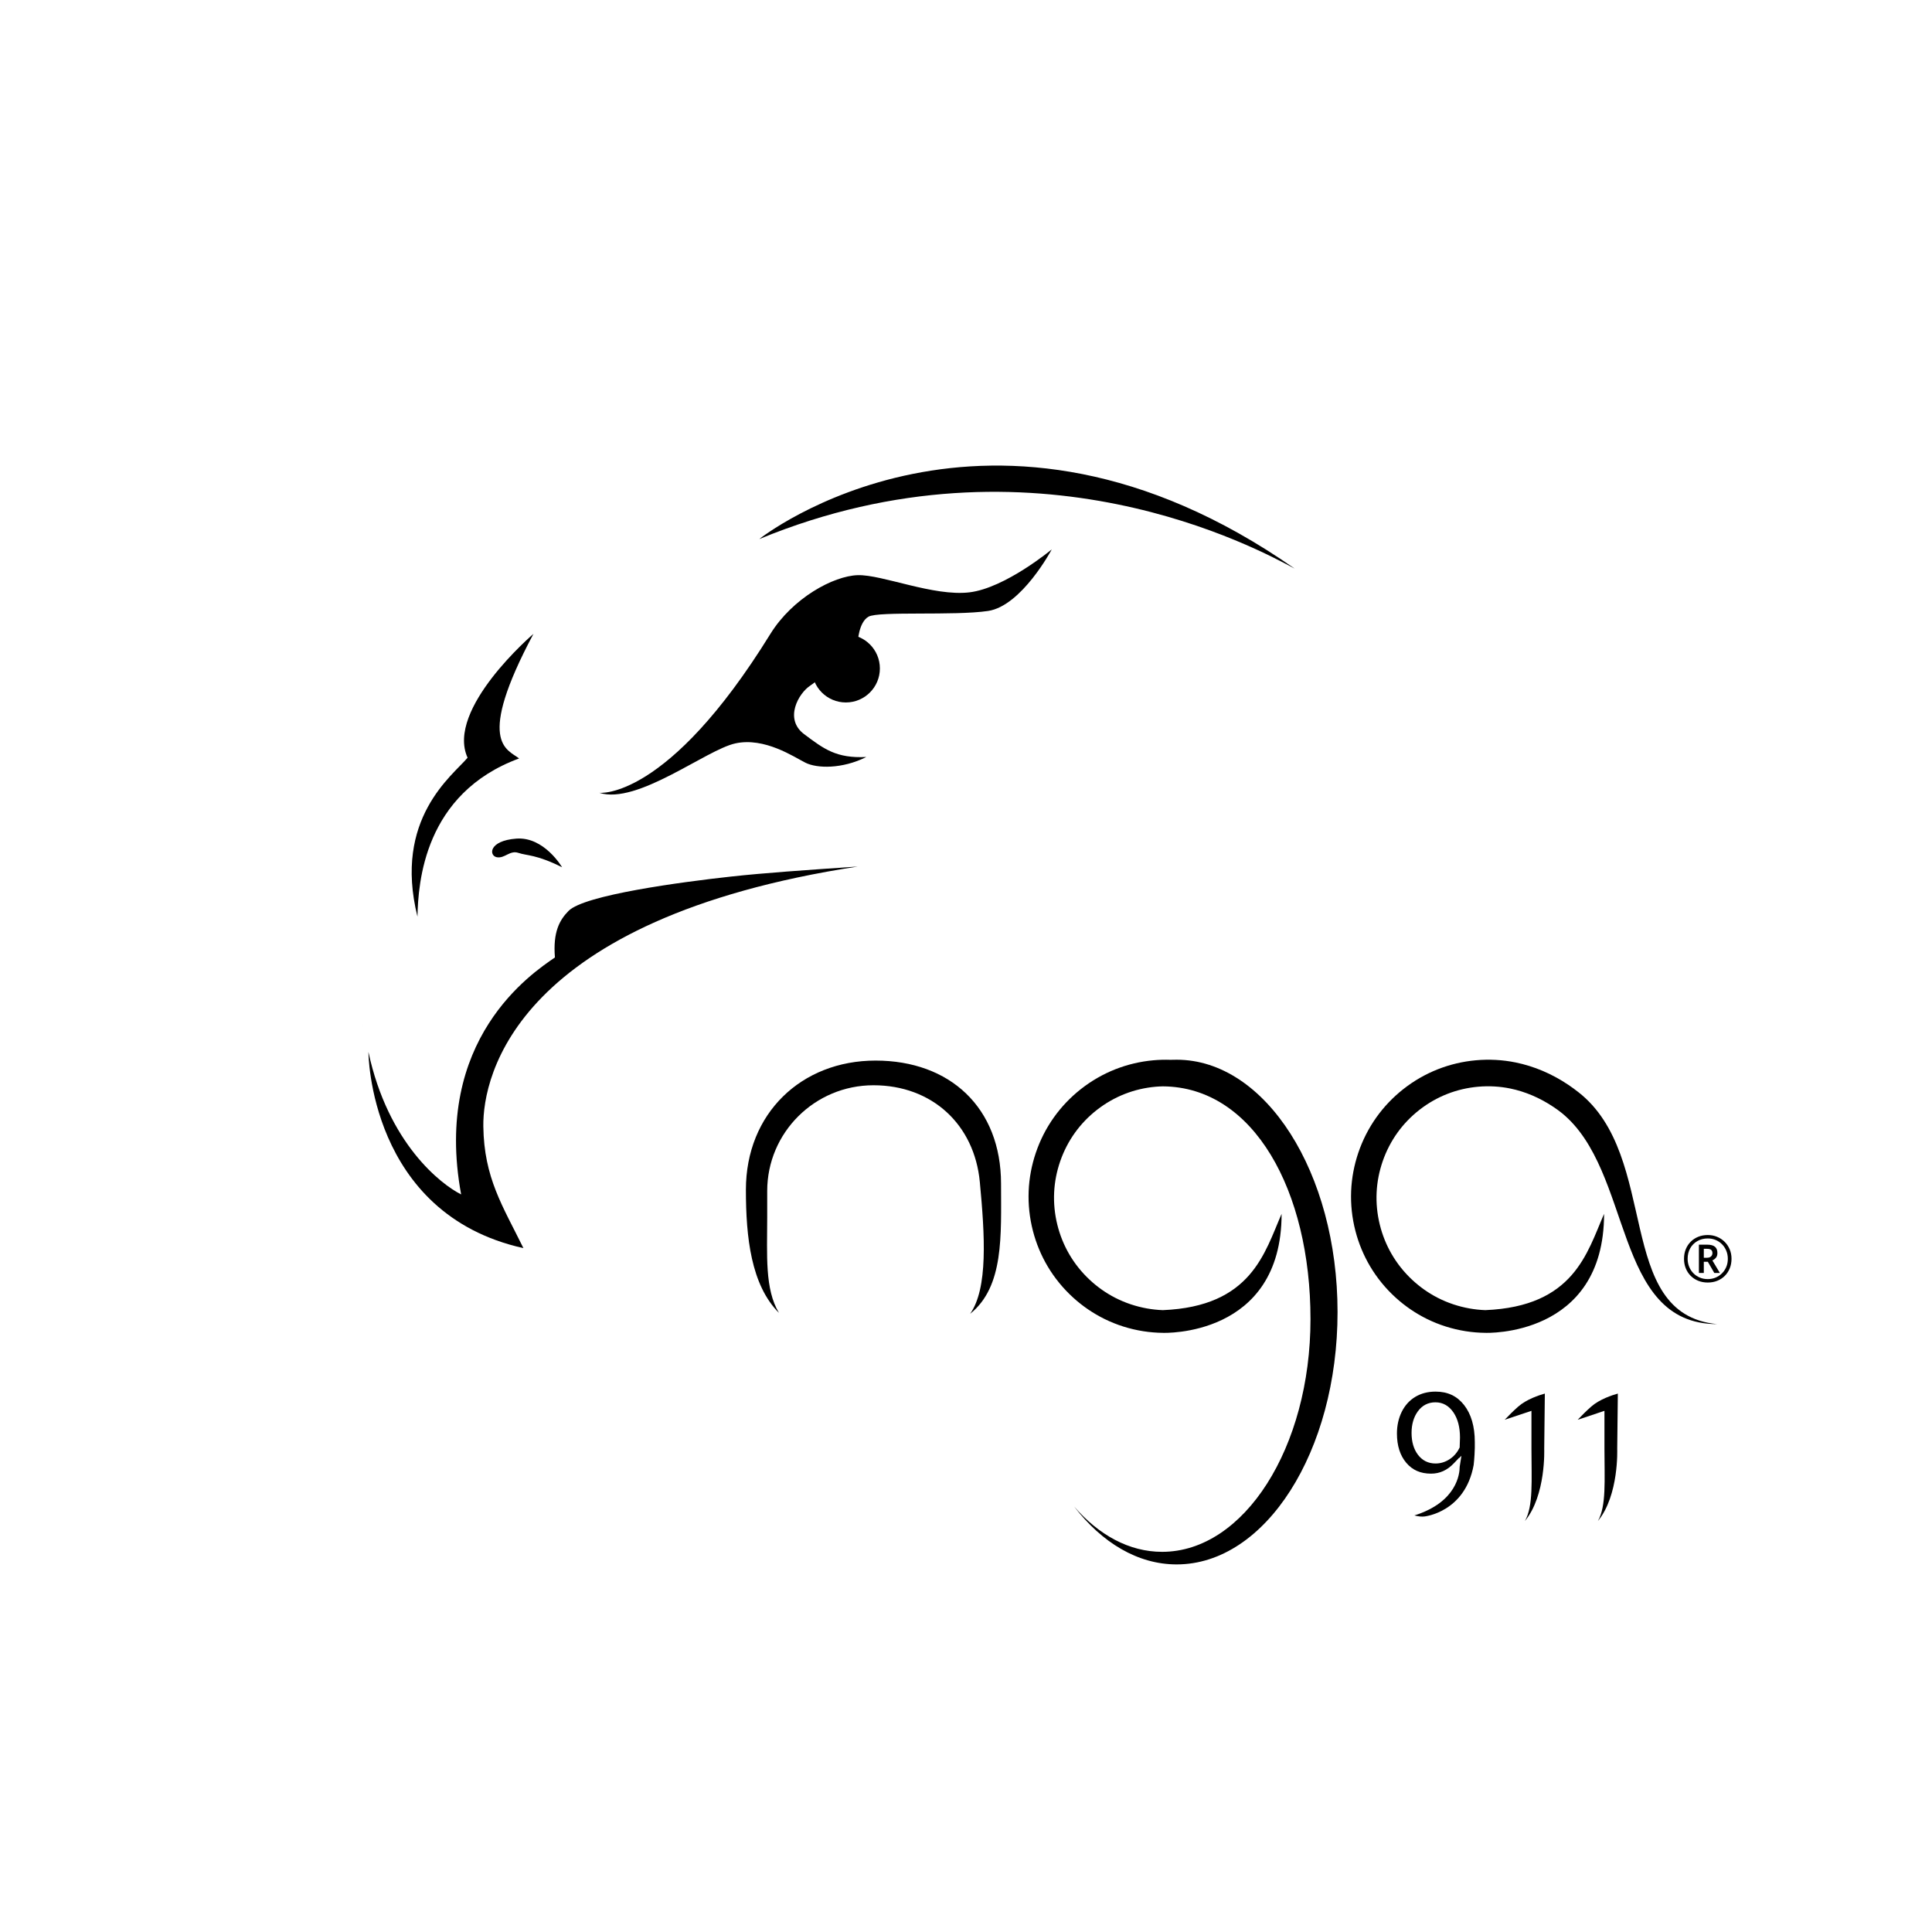
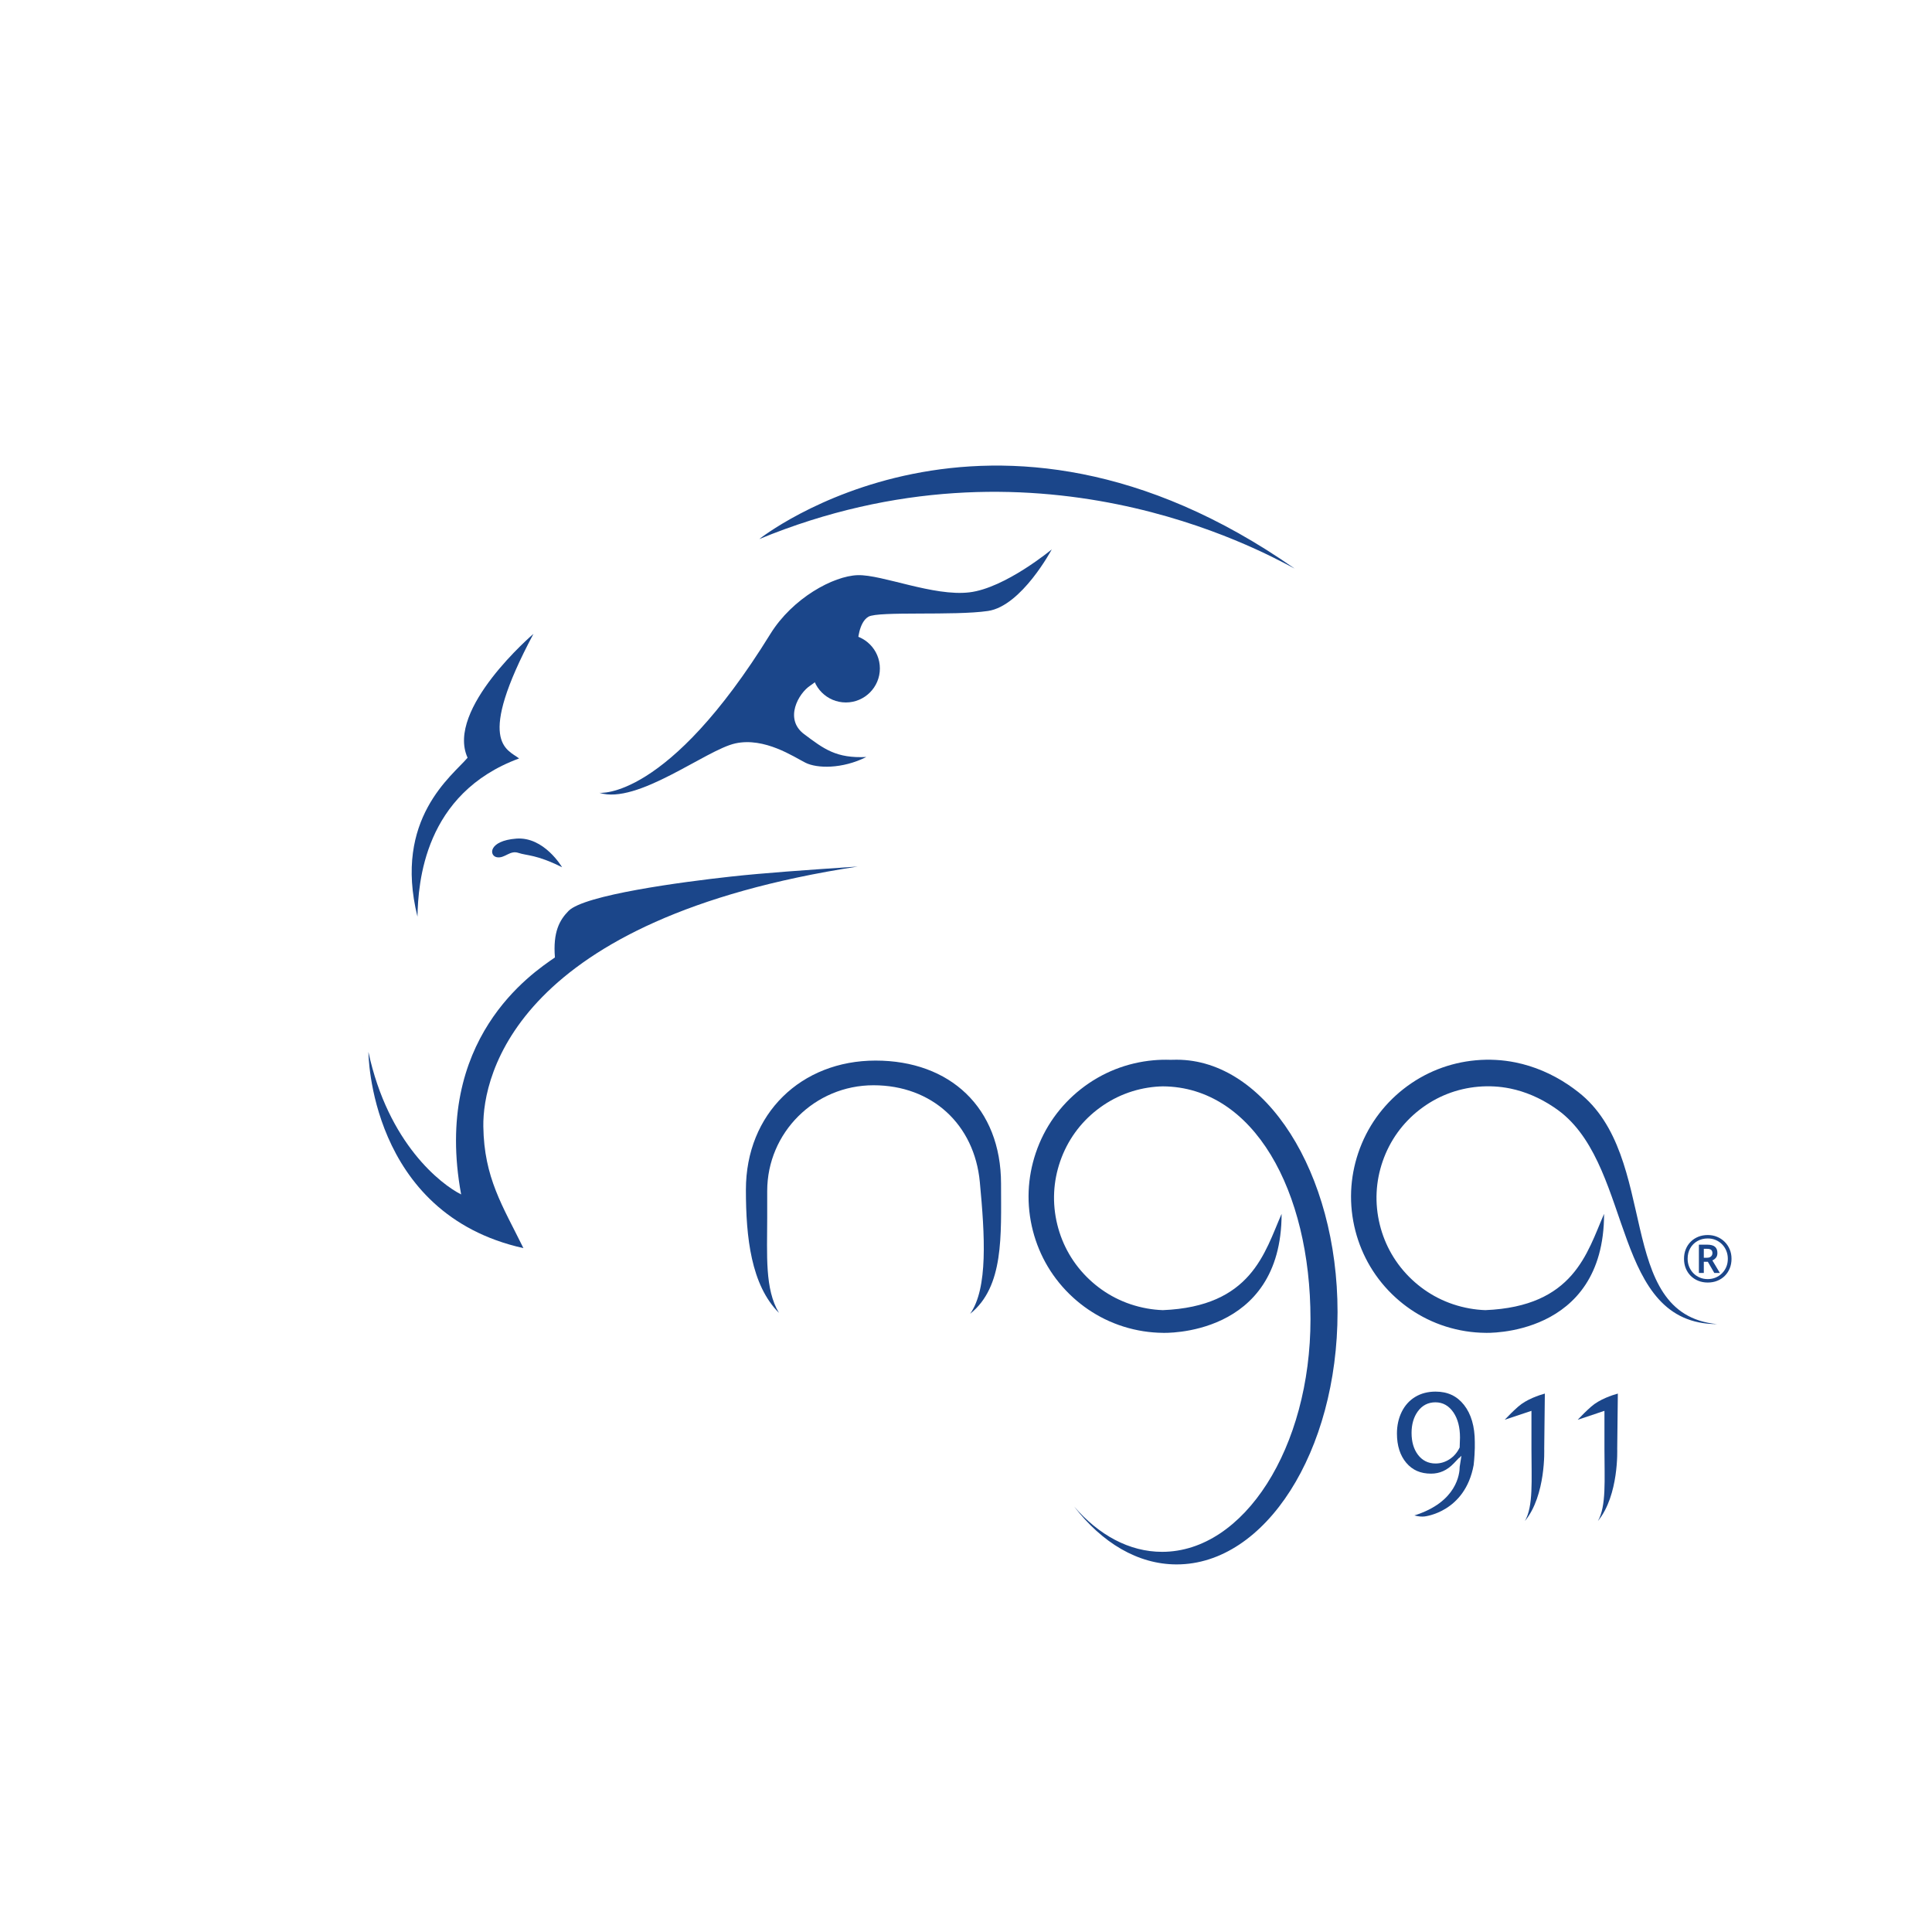
<svg xmlns="http://www.w3.org/2000/svg" version="1.1" id="Layer_1" x="0px" y="0px" viewBox="0 0 4000 4000" style="enable-background:new 0 0 4000 4000;" xml:space="preserve">
  <style type="text/css">
- 	.st0{fill:#000000;}
+ 	.st0{fill:#1b468a;}
	.st1{font-family:'Roboto-Black';}
	.st2{font-size:134px;}
</style>
  <g id="logo3_6_">
    <g id="shape_6_">
      <path class="st0" d="M762.79,2177.97c0,0,0.73,334.98,320.89,406.13c-42.98-87.45-81.52-145.26-83-251.98    c-1.48-106.72,69.66-429.84,775.2-538.04c-109.68,7.41-194.56,13.32-262.35,20.75c-102.07,11.19-304.1,38.1-336.46,71.15    c-18.46,18.85-32.44,43.37-28.16,96.34c-47.43,32.61-253.46,168.97-194.17,490.61C913.23,2452.18,803.56,2367.7,762.79,2177.97    S762.79,2177.97,762.79,2177.97" />
      <path class="st0" d="M1163.73,1795.56c0,0-37.06-63.74-94.86-59.29c-57.81,4.45-56.65,35.57-40.18,38.54    c16.47,2.96,26.84-15.04,44.63-9S1110.37,1768.88,1163.73,1795.56z" />
      <path class="st0" d="M1104.44,1312.36c0,0-182.31,155.63-136.36,256.42c-31.13,37.06-154.15,125.99-103.76,329.05    c1.48-69.66,13.34-254.94,210.47-327.57C1049.6,1551,984.38,1537.66,1104.44,1312.36z" />
      <path class="st0" d="M1240.8,1641.41c0,0,140.81,16.57,354.25-329.05c45.95-74.11,130.43-120.06,180.83-121.54    c50.4-1.48,157.11,44.47,231.23,35.57c74.11-8.89,170.45-88.93,170.45-88.93s-62.25,117.1-131.92,127.47s-226.78,0-247.53,11.86    c-20.75,11.86-22.23,53.36-22.23,53.36s-72.63,72.63-97.83,88.93c-25.2,16.3-54.84,69.66-13.34,100.79    c41.5,31.13,66.7,50.4,128.95,47.43c-50.4,25.2-102.27,23.72-125.99,11.86c-23.72-11.86-84.49-53.36-145.26-40.02    C1461.65,1552.48,1319.36,1666.61,1240.8,1641.41z" />
      <circle class="st0" cx="1751.29" cy="1383.96" r="70.41" />
      <path class="st0" d="M1571.93,1116.11c0,0,477.33-380.06,1108.5,61.08C2608.04,1138.73,2142.02,880.84,1571.93,1116.11z" />
    </g>
    <g id="txt_6_">
      <path class="st0" d="M2949.02,3139.71c0.85-0.07,84.18-8.8,102.01-106.48c0,0,1.89-14.86,2.39-35.35v-12.38    c0-32.06-7.51-57.87-22.32-76.71c-14.61-18.57-33.9-27.61-58.93-27.61c-15.97,0-30.16,3.7-42.15,10.99    c-11.97,7.25-21.31,17.59-27.81,30.7c-6.63,13.38-9.99,28.54-9.99,45.08c0,25.13,6.52,45.55,19.38,60.72    c12.76,15.04,29.48,22.36,51.16,22.36c18.05,0,33.5-6.99,47.22-21.37l10.8-11.31l0.04,0.53l4.89-4.89l-3.58,22.78    c0.01,13.84-5.26,73.01-93.81,100.78C2937.75,3139.95,2943.43,3140.21,2949.02,3139.71z M3022.09,2996.82    c-4.87,10.27-11.86,18.42-20.78,24.28c-9.02,5.91-18.82,8.91-29.14,8.91c-15.19,0-27.52-6.17-36.64-18.33    c-8.65-11.53-13.04-26.67-13.04-45.01c0-17.67,4.33-32.62,12.87-44.45c9.06-12.53,21.37-18.88,36.61-18.88    c15.34,0,27.92,7.13,37.41,21.19c8.88,13.2,13.38,30.61,13.38,51.75L3022.09,2996.82z" />
      <path class="st0" d="M3143.12,2912.37c-10.16,8.98-19.94,18.79-27.83,27.11l55.42-18.5v78.49c0,65.84,4.1,118.68-13.56,149.63    c43.9-53.17,39.99-149.3,39.99-149.3l1.3-114.55C3186.93,2888.44,3160.53,2896.98,3143.12,2912.37z" />
      <path class="st0" d="M3294.25,2912.37c-10.16,8.98-19.94,18.79-27.83,27.11l55.42-18.5v78.49c0,65.84,4.1,118.68-13.56,149.63    c43.9-53.17,39.99-149.3,39.99-149.3l1.3-114.55C3338.06,2888.44,3311.66,2896.98,3294.25,2912.37z" />
    </g>
    <g>
      <path class="st0" d="M1812.79,2195.81c-153.8,0-268.48,109.62-268.48,267.49c0,98.38,10.69,197.13,68.47,254.92    c-29.66-49.24-24.36-119.85-24.36-197.61c0-10.3,0-46.55,0-54.79c0-120.9,98.5-218.91,219.99-218.91    c121.5,0,209.01,81.41,220.21,200.26c10.48,111.12,17.18,220.06-20.09,272.98c70.44-56.41,64.02-162.19,64.02-269.15    C2072.56,2293.13,1966.6,2195.81,1812.79,2195.81z" />
      <path class="st0" d="M2436.14,2194.03c-4.3,0-8.55,0.08-12.75,0.21c-11.82-0.4-23.7-0.1-35.58,0.98    c-27.15,2.47-53.64,8.74-78.74,18.64c-25.58,10.1-49.64,23.97-71.52,41.22c-21.34,16.83-40.05,36.47-55.62,58.36    c-15.98,22.49-28.61,47.28-37.52,73.72c-8.62,25.59-13.56,52.11-14.68,78.82c-1.12,27.69,1.85,55.43,8.84,82.46    c6.72,25.97,16.98,50.7,30.52,73.5c14.19,23.89,31.92,45.6,52.71,64.53c19.59,17.83,41.46,32.75,65.01,44.35    c25.19,12.39,52.17,20.91,80.18,25.32c13.48,2.13,27.05,3.21,40.59,3.37c0,0,245.83,9.86,245.83-246.34    c-35.28,80.68-62.35,191.73-245.83,199.34c-10.91-0.4-21.83-1.55-32.69-3.48c-23.19-4.13-45.41-11.58-66.01-22.14    c-19.18-9.84-37.01-22.41-52.98-37.38c-16.88-15.8-31.2-33.8-42.56-53.49c-10.8-18.68-18.96-39-24.25-60.35    c-5.49-22.22-7.7-44.86-6.57-67.3c1.08-21.62,5.28-43.14,12.48-63.95c7.41-21.43,17.78-41.48,30.81-59.59    c12.67-17.59,27.91-33.4,45.3-46.97c17.81-13.89,37.3-25.02,57.97-33.09c20.23-7.9,41.64-12.88,63.63-14.82    c4.91-0.43,9.81-0.65,14.7-0.77c188.44,1.08,305.82,216.39,305.82,481.85c0,266.13-137.55,481.88-307.23,481.88    c-68.19,0-131.18-34.86-182.15-93.82c57.64,74.86,131.62,119.86,212.3,119.86c183.97,0,333.1-233.91,333.1-522.46    S2620.11,2194.03,2436.14,2194.03z" />
      <path class="st0" d="M3267.34,2260.77c-6.63-5.15-13.36-10.13-20.11-14.65c-34.15-22.97-70.98-38.6-109.47-46.46    c-26.93-5.46-54.62-6.96-82.29-4.45c-27.15,2.47-53.64,8.74-78.74,18.64c-25.58,10.1-49.64,23.97-71.52,41.22    c-21.34,16.83-40.05,36.47-55.62,58.36c-15.98,22.49-28.61,47.28-37.52,73.72c-8.62,25.59-13.56,52.11-14.68,78.82    c-1.12,27.69,1.85,55.43,8.84,82.46c6.72,25.97,16.98,50.7,30.52,73.5c14.19,23.89,31.92,45.6,52.71,64.53    c19.59,17.83,41.46,32.75,65.01,44.35c25.19,12.39,52.17,20.91,80.18,25.32c13.48,2.13,27.05,3.21,40.59,3.37    c0,0,245.83,9.86,245.83-246.34c-35.28,80.68-62.35,191.73-245.83,199.34c-10.91-0.4-21.83-1.55-32.69-3.48    c-23.19-4.13-45.41-11.58-66.01-22.14c-19.18-9.84-37.01-22.41-52.98-37.38c-16.88-15.8-31.2-33.8-42.56-53.49    c-10.8-18.68-18.96-39-24.25-60.35c-5.49-22.22-7.7-44.86-6.57-67.3c1.08-21.62,5.28-43.14,12.48-63.95    c7.41-21.43,17.78-41.48,30.81-59.59c12.67-17.59,27.92-33.4,45.3-46.97c17.81-13.89,37.3-25.02,57.97-33.09    c20.23-7.9,41.64-12.88,63.63-14.82c22.38-1.98,44.71-0.73,66.41,3.71c30.67,6.24,61.68,19.47,89.67,38.28    c5.75,3.87,11.41,7.86,16.79,12.21c148.69,120.33,105.41,437.29,321.77,437.29C3340.61,2720.74,3439.06,2394.12,3267.34,2260.77z" />
    </g>
    <text transform="matrix(1 0 0 1 3480 2654)" class="st0 st1 st2">®</text>
  </g>
</svg>
